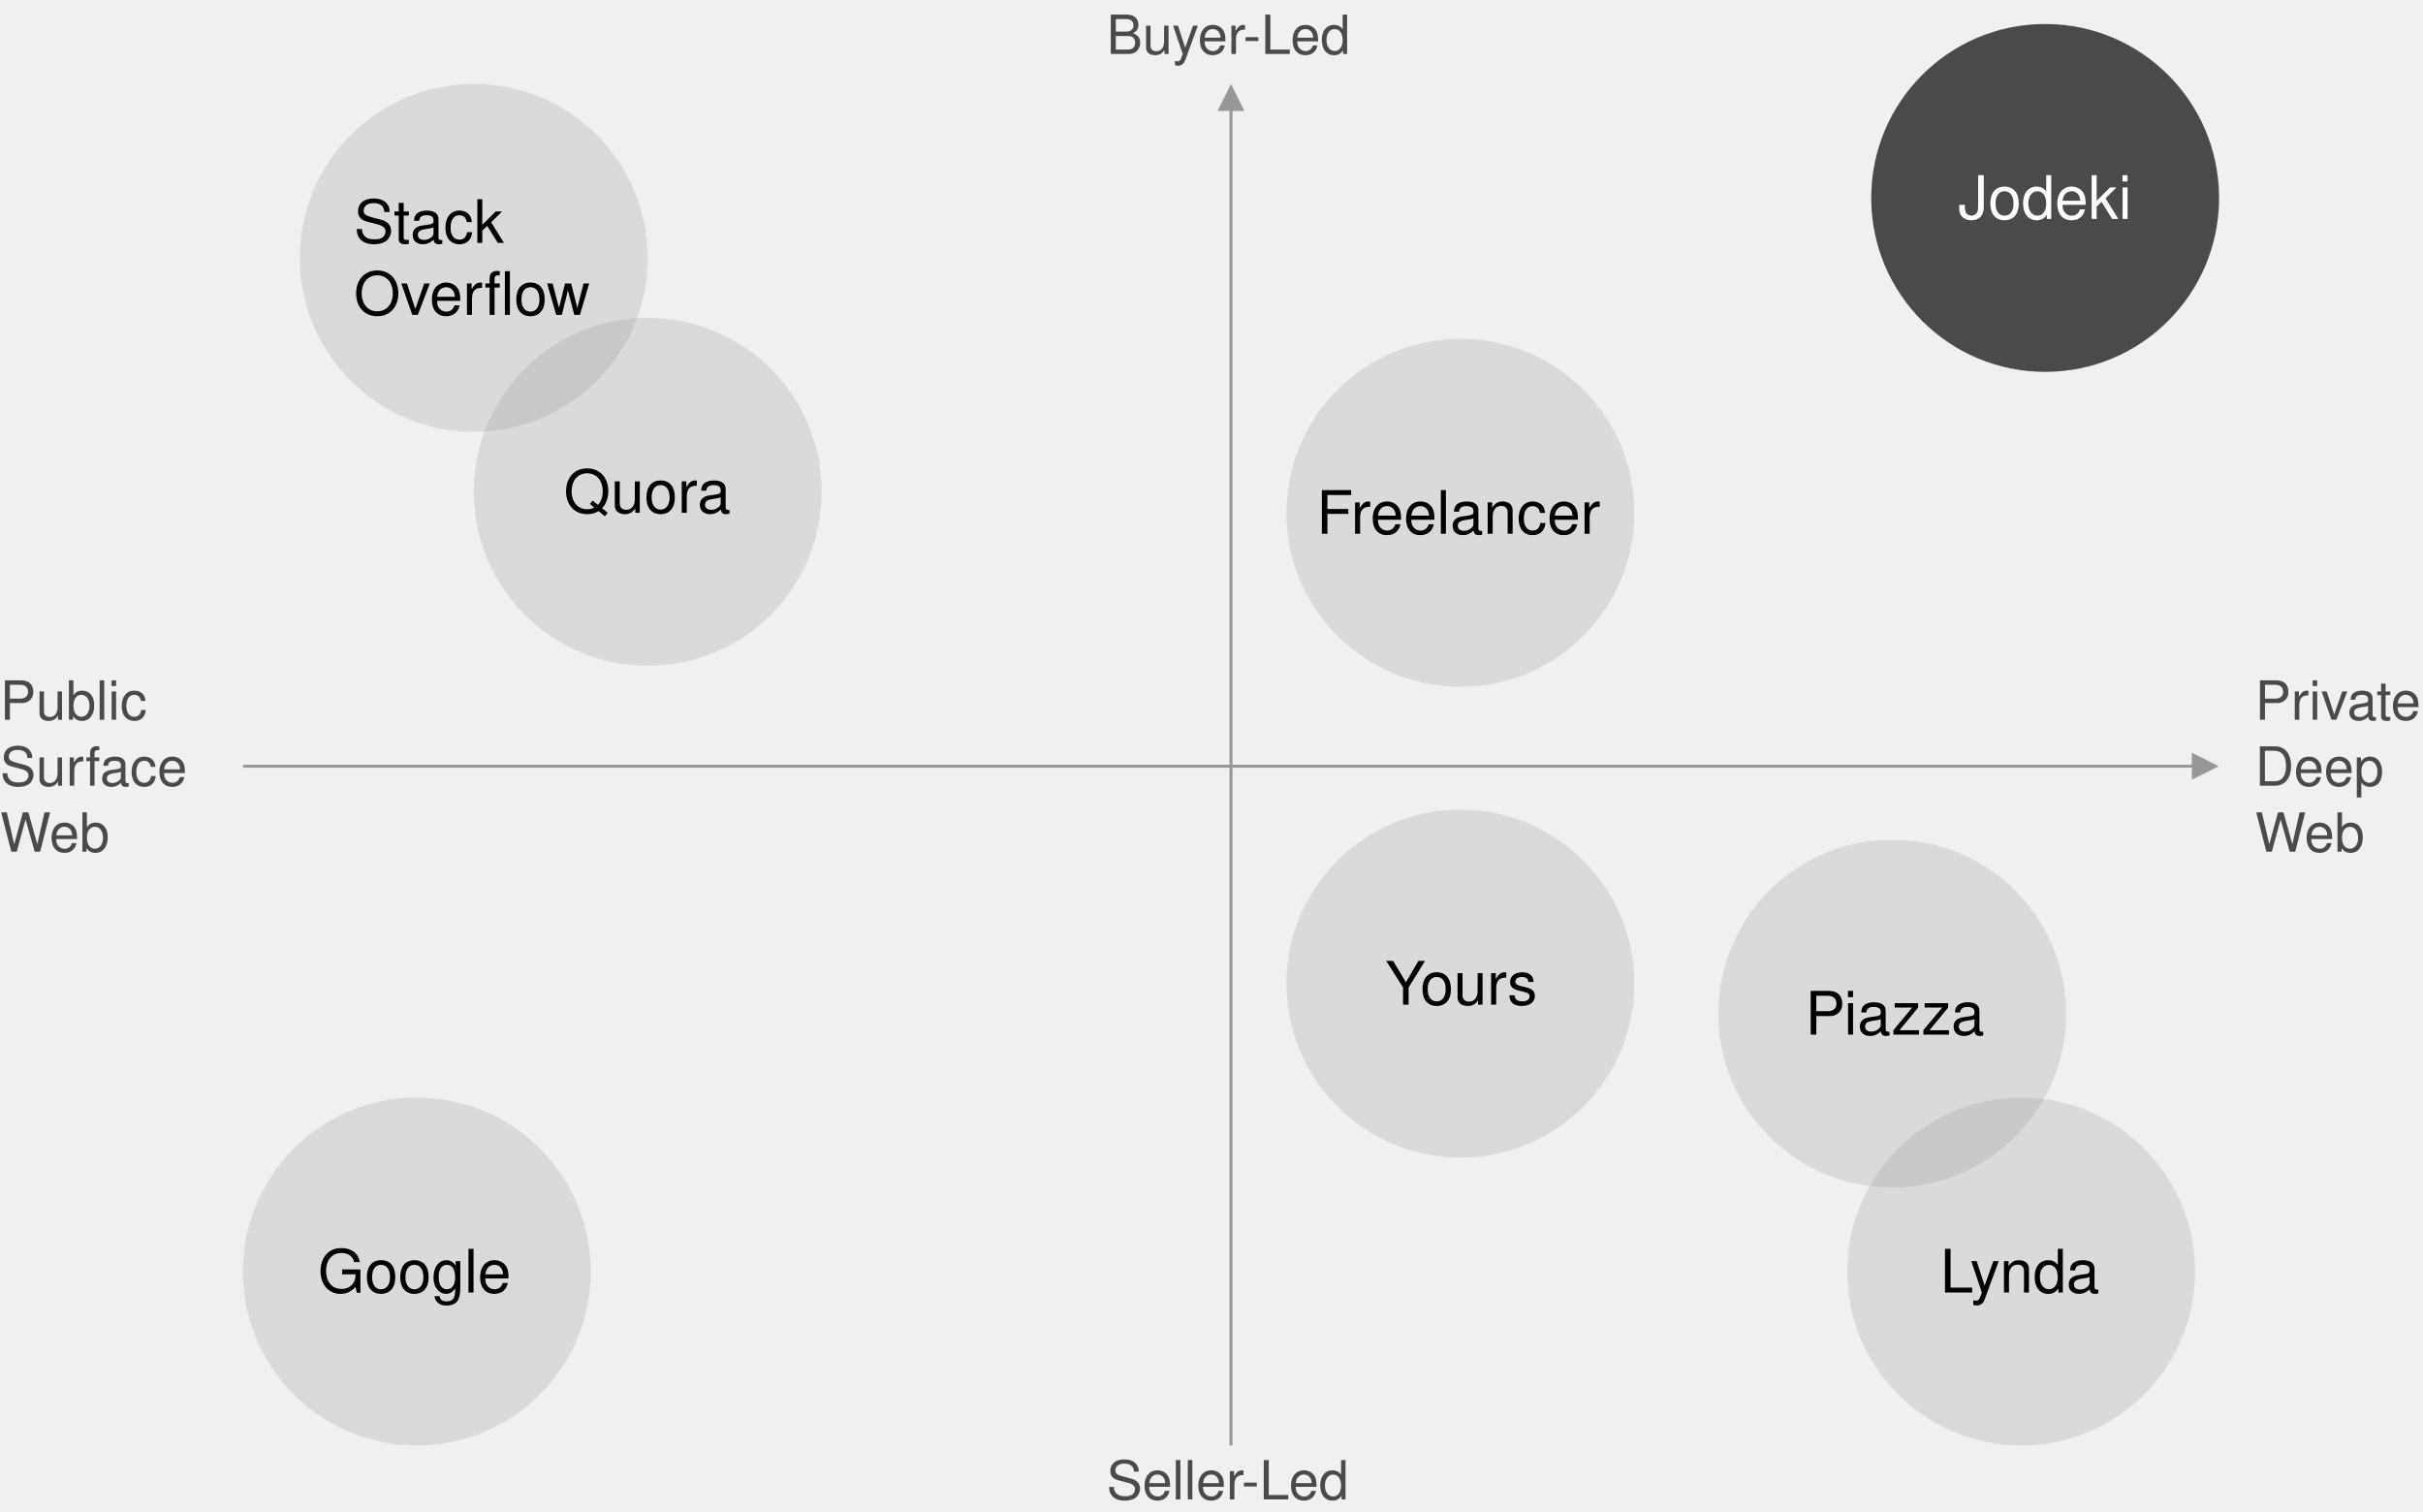
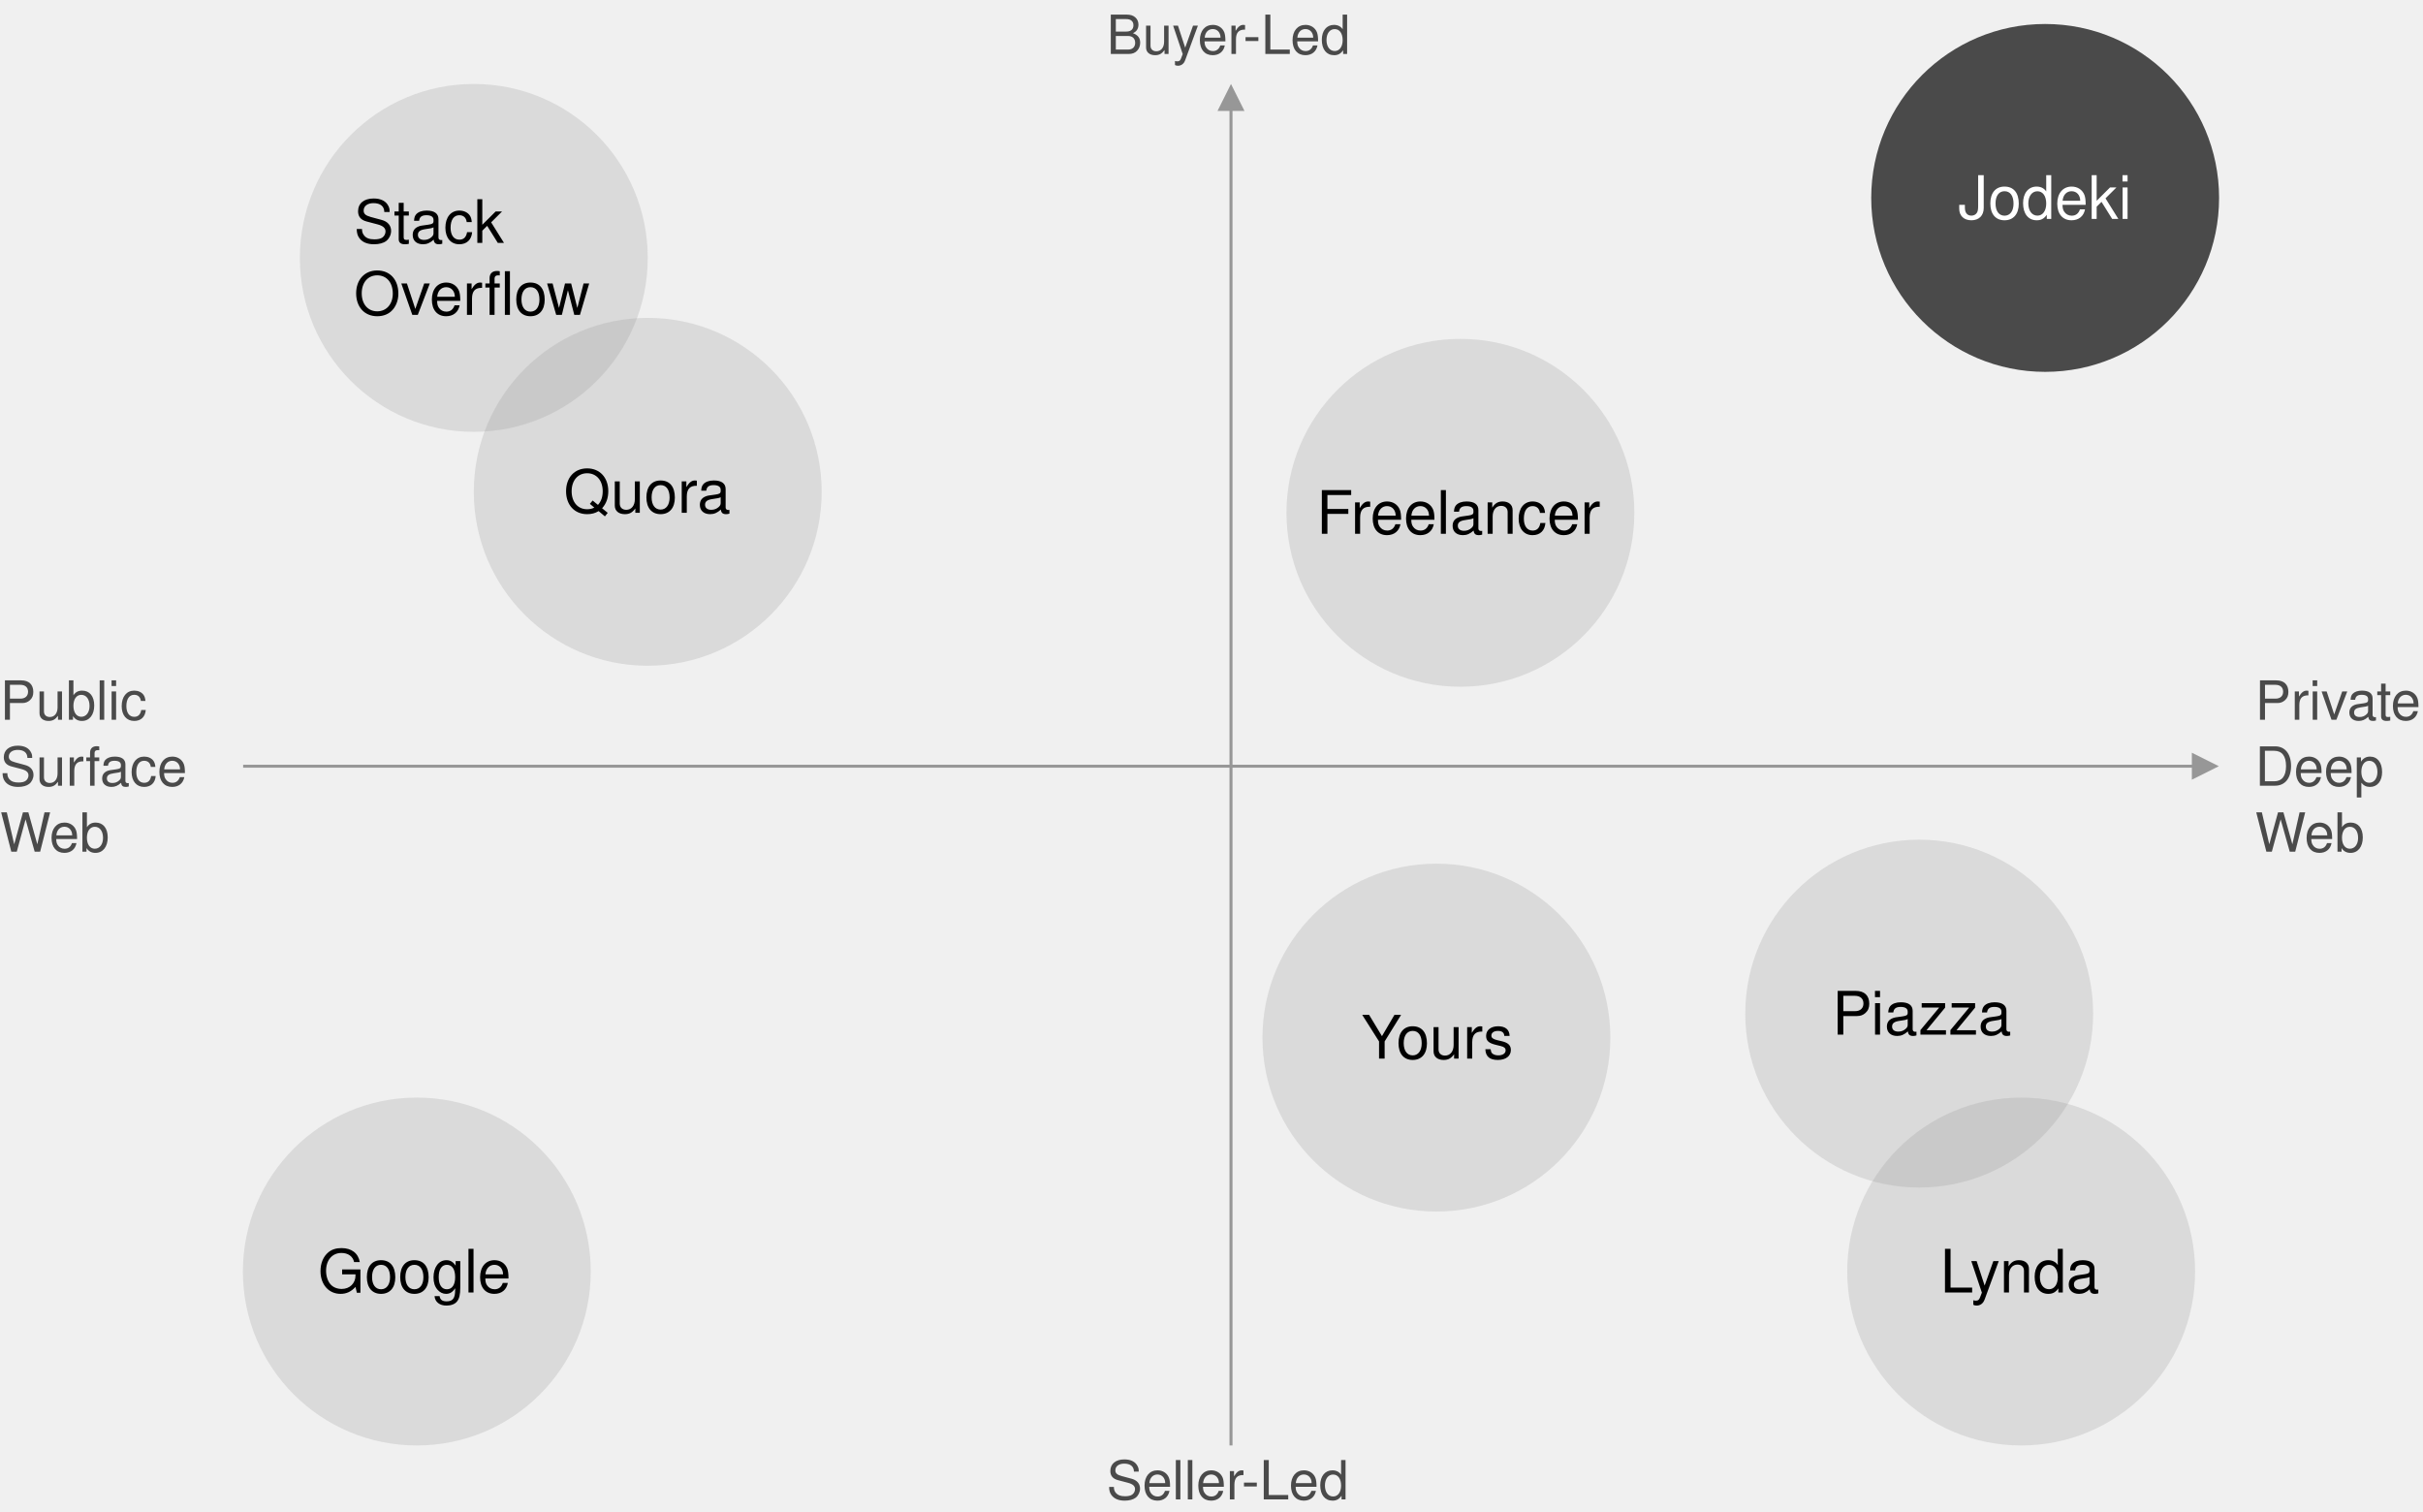
<svg xmlns="http://www.w3.org/2000/svg" width="808px" height="504px" viewBox="0 0 808 504" version="1.1">
  <defs />
  <g id="Page-1" stroke="none" stroke-width="1" fill="none" fill-rule="evenodd">
    <g id="Group" transform="translate(81, 28)" fill="#979797" fill-rule="nonzero">
      <path id="Line" d="M658.917,227.5 L649.917,223 L649.917,232 L658.917,227.5 Z M0.583,228 L650.417,228 L650.917,228 L650.917,227 L650.417,227 L0.583,227 L0.083,227 L0.083,228 L0.583,228 Z" />
      <path id="Line-2" d="M329.5,0 L325,9 L334,9 L329.5,0 Z M330,453.5 L330,8.5 L330,8 L329,8 L329,8.5 L329,453.5 L329,454 L330,454 L330,453.5 Z" />
    </g>
    <g id="Group-2" transform="translate(81, 366)">
      <circle id="Oval" fill-opacity="0.25" fill="#9B9B9B" fill-rule="nonzero" cx="58" cy="58" r="58" />
      <text id="Google" font-family="Helvetica-Light, Helvetica" font-size="20" font-weight="300" fill="#000000">
        <tspan x="25" y="65">Google</tspan>
      </text>
    </g>
    <g id="Group-2-Copy" transform="translate(158, 106)">
      <circle id="Oval" fill-opacity="0.25" fill="#9B9B9B" fill-rule="nonzero" cx="58" cy="58" r="58" />
      <text id="Quora" font-family="Helvetica-Light, Helvetica" font-size="20" font-weight="300" fill="#000000">
        <tspan x="30" y="65">Quora</tspan>
      </text>
    </g>
    <g id="Group-2-Copy" transform="translate(429, 113)">
      <circle id="Oval" fill-opacity="0.25" fill="#9B9B9B" fill-rule="nonzero" cx="58" cy="58" r="58" />
      <text id="Freelancer" font-family="Helvetica-Light, Helvetica" font-size="20" font-weight="300" fill="#000000">
        <tspan x="10" y="65">Freelancer</tspan>
      </text>
    </g>
    <g id="Group-2-Copy" transform="translate(624, 8)">
      <circle id="Oval" fill="#4A4A4A" fill-rule="nonzero" cx="58" cy="58" r="58" />
      <text id="Jodeki" font-family="Helvetica-Light, Helvetica" font-size="20" font-weight="300" fill="#FFFFFF">
        <tspan x="29" y="65">Jodeki</tspan>
      </text>
    </g>
    <g id="Group-2" transform="translate(100, 28)">
      <circle id="Oval" fill-opacity="0.25" fill="#9B9B9B" fill-rule="nonzero" cx="58" cy="58" r="58" />
      <text id="Stack-Overflow" font-family="Helvetica-Light, Helvetica" font-size="20" font-weight="300" fill="#000000">
        <tspan x="18" y="53">Stack</tspan>
        <tspan x="18" y="77">Overflow</tspan>
      </text>
    </g>
-     <g id="Group-2-Copy" transform="translate(429, 270)">
+     <g id="Group-2-Copy" transform="translate(421, 288)">
      <circle id="Oval" fill-opacity="0.25" fill="#9B9B9B" fill-rule="nonzero" cx="58" cy="58" r="58" />
      <text id="Yours" font-family="Helvetica-Light, Helvetica" font-size="20" font-weight="300" fill="#000000">
        <tspan x="33" y="65">Yours</tspan>
      </text>
    </g>
-     <g id="Group-2-Copy" transform="translate(573, 280)">
+     <g id="Group-2-Copy" transform="translate(582, 280)">
      <circle id="Oval" fill-opacity="0.25" fill="#9B9B9B" fill-rule="nonzero" cx="58" cy="58" r="58" />
      <text id="Piazza" font-family="Helvetica-Light, Helvetica" font-size="20" font-weight="300" fill="#000000">
        <tspan x="29" y="65">Piazza</tspan>
      </text>
    </g>
    <g id="Group-2-Copy" transform="translate(616, 366)">
      <circle id="Oval" fill-opacity="0.25" fill="#9B9B9B" fill-rule="nonzero" cx="58" cy="58" r="58" />
      <text id="Lynda" font-family="Helvetica-Light, Helvetica" font-size="20" font-weight="300" fill="#000000">
        <tspan x="31" y="65">Lynda</tspan>
      </text>
    </g>
    <text id="Buyer-Led" font-family="Helvetica-Light, Helvetica" font-size="18" font-weight="300" fill="#4A4A4A">
      <tspan x="369" y="18">Buyer-Led</tspan>
    </text>
    <text id="Seller-Led" font-family="Helvetica-Light, Helvetica" font-size="18" font-weight="300" fill="#4A4A4A">
      <tspan x="369" y="500">Seller-Led</tspan>
    </text>
    <text id="Public-Surface-Web" font-family="Helvetica-Light, Helvetica" font-size="18" font-weight="300" fill="#4A4A4A">
      <tspan x="0" y="240">Public</tspan>
      <tspan x="0" y="262">Surface</tspan>
      <tspan x="0" y="284">Web</tspan>
    </text>
    <text id="Private-Deep-Web" font-family="Helvetica-Light, Helvetica" font-size="18" font-weight="300" fill="#4A4A4A">
      <tspan x="752" y="240">Private</tspan>
      <tspan x="752" y="262">Deep</tspan>
      <tspan x="752" y="284">Web</tspan>
    </text>
  </g>
</svg>
